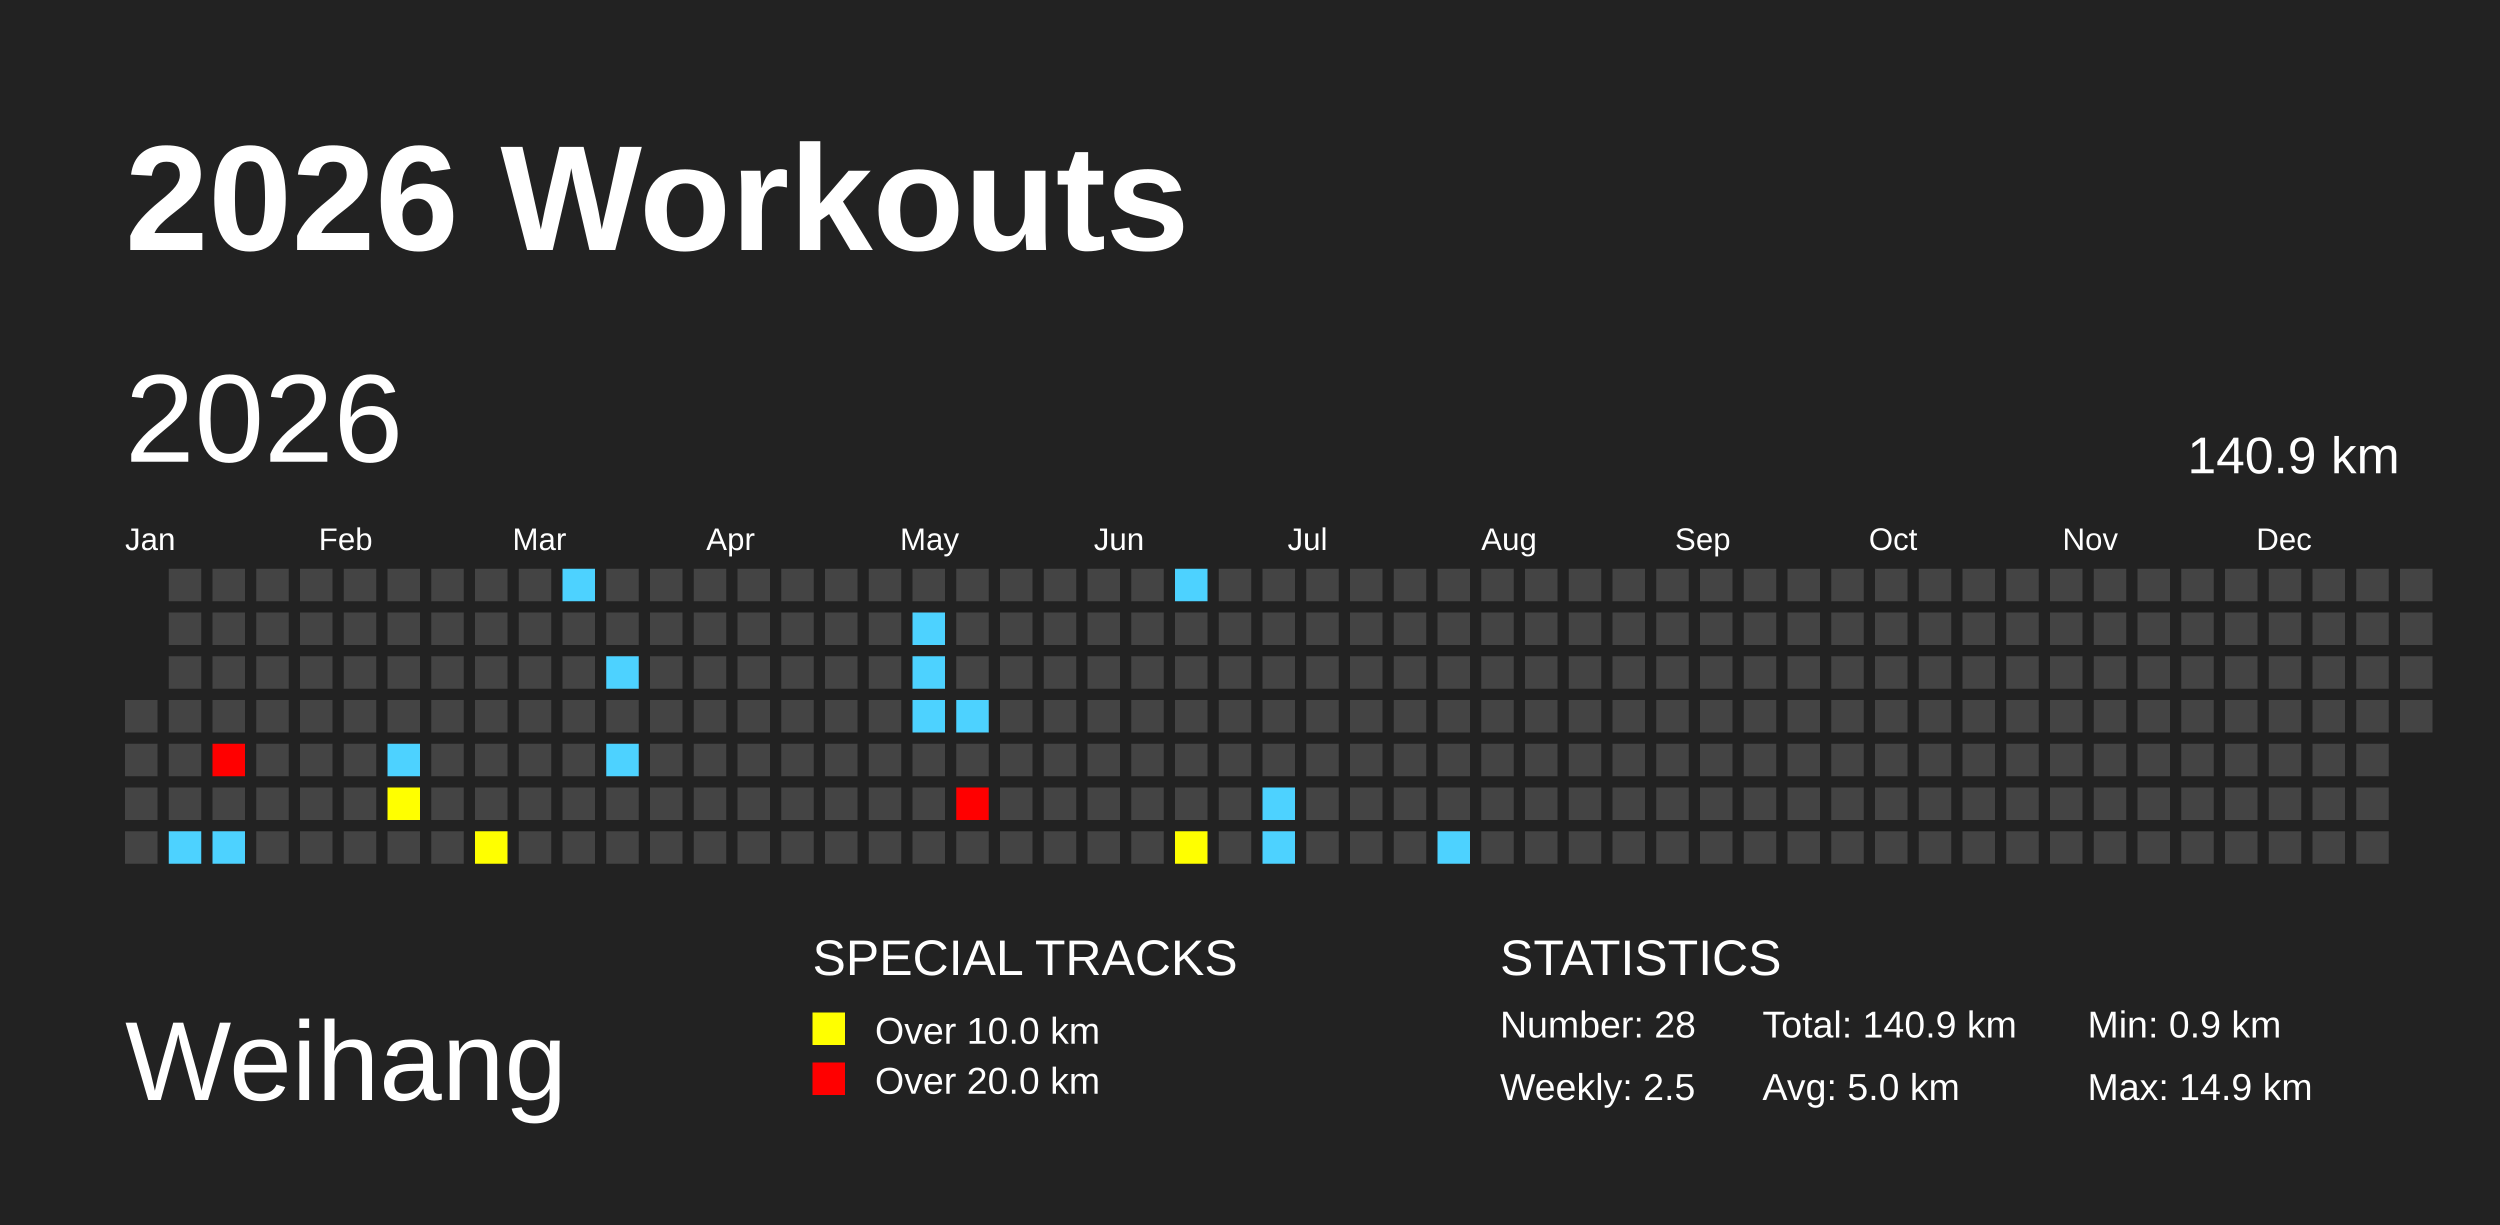
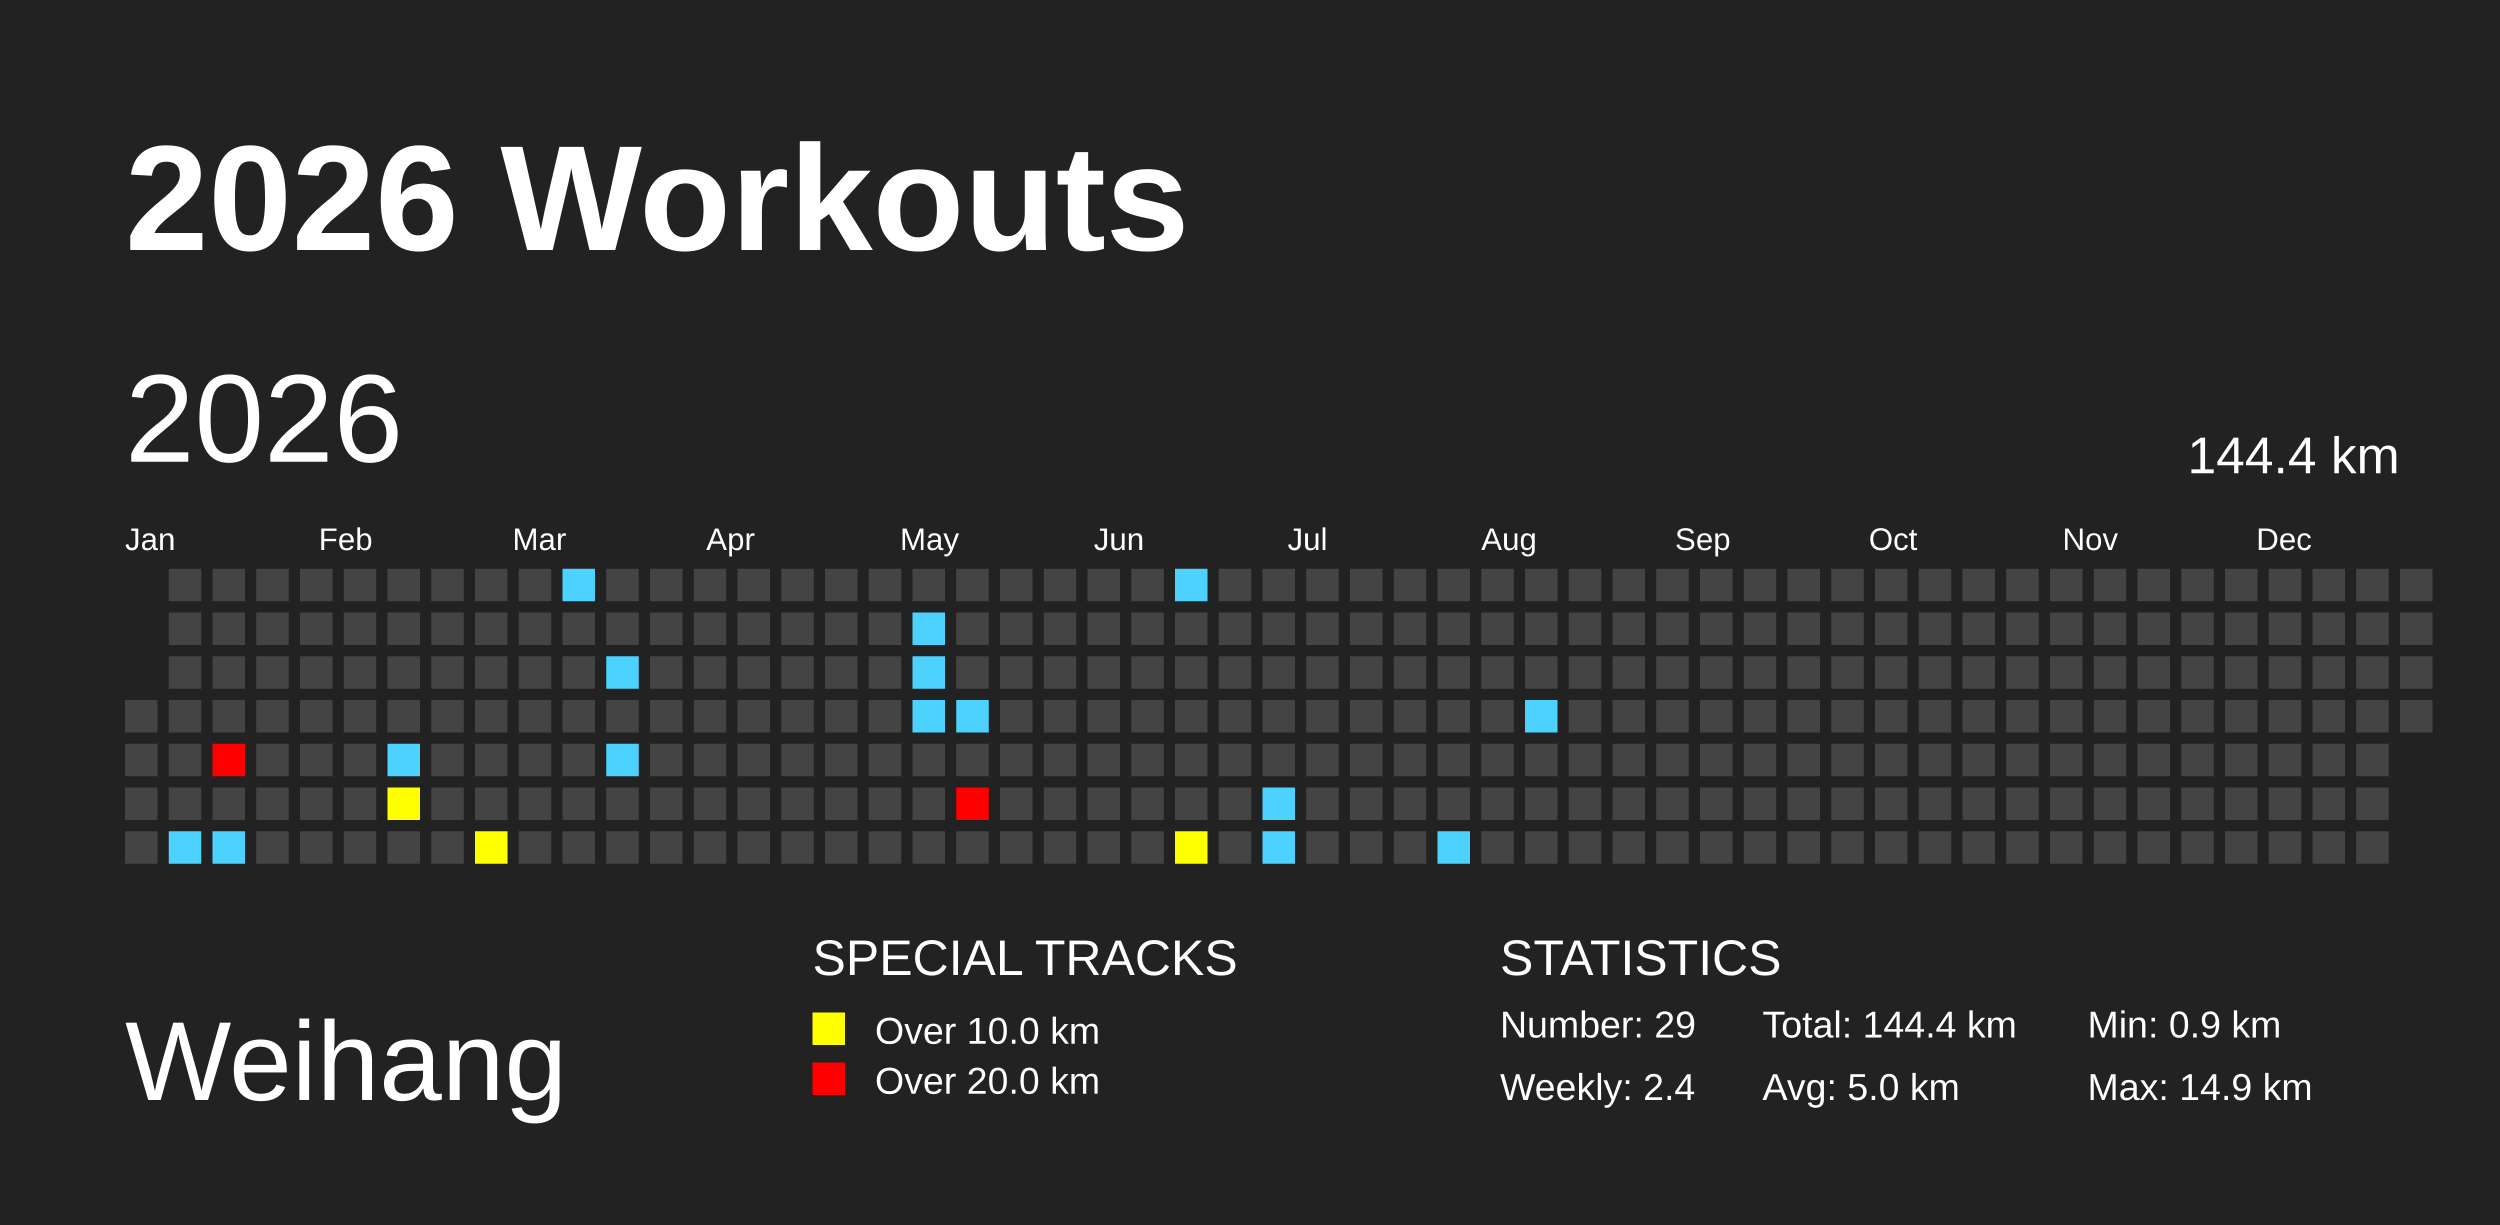
<svg xmlns="http://www.w3.org/2000/svg" baseProfile="full" height="98mm" version="1.1" viewBox="0,0,200,98" width="200mm">
  <defs />
  <rect fill="#222222" height="98" width="200" x="0" y="0" />
  <text fill="#FFFFFF" style="font-size:12px; font-family:Arial; font-weight:bold;" x="10" y="20">2026 Workouts</text>
  <text fill="#FFFFFF" style="font-size:9px; font-family:Arial" x="10" y="88">Weihang</text>
  <text fill="#FFFFFF" style="font-size:4px; font-family:Arial" x="65" y="78">SPECIAL TRACKS</text>
  <rect fill="yellow" height="2.6" width="2.6" x="65" y="81" />
  <text fill="#FFFFFF" style="font-size:3px; font-family:Arial" x="70" y="83.5">Over 10.0 km</text>
  <rect fill="red" height="2.6" width="2.6" x="65" y="85" />
  <text fill="#FFFFFF" style="font-size:3px; font-family:Arial" x="70" y="87.5">Over 20.0 km</text>
  <text fill="#FFFFFF" style="font-size:4px; font-family:Arial" x="120" y="78">STATISTICS</text>
-   <text fill="#FFFFFF" style="font-size:3px; font-family:Arial" x="120" y="83">Number: 28</text>
-   <text fill="#FFFFFF" style="font-size:3px; font-family:Arial" x="120" y="88">Weekly: 2.5</text>
-   <text fill="#FFFFFF" style="font-size:3px; font-family:Arial" x="141" y="83">Total: 140.9 km</text>
+   <text fill="#FFFFFF" style="font-size:3px; font-family:Arial" x="120" y="83">Number: 29</text>
+   <text fill="#FFFFFF" style="font-size:3px; font-family:Arial" x="120" y="88">Weekly: 2.4</text>
+   <text fill="#FFFFFF" style="font-size:3px; font-family:Arial" x="141" y="83">Total: 144.4 km</text>
  <text fill="#FFFFFF" style="font-size:3px; font-family:Arial" x="141" y="88">Avg: 5.0 km</text>
  <text fill="#FFFFFF" style="font-size:3px; font-family:Arial" x="167" y="83">Min: 0.9 km</text>
  <text fill="#FFFFFF" style="font-size:3px; font-family:Arial" x="167" y="88">Max: 14.9 km</text>
  <text dominant-baseline="hanging" fill="#FFFFFF" style="font-size:10.0px; font-family:Arial;" x="10" y="30">2026</text>
-   <text dominant-baseline="hanging" fill="#FFFFFF" style="font-size:4.125px; font-family:Arial;" x="175" y="35">140.9 km</text>
+   <text dominant-baseline="hanging" fill="#FFFFFF" style="font-size:4.125px; font-family:Arial;" x="175" y="35">144.4 km</text>
  <text fill="#FFFFFF" style="font-size:2.5px; font-family:Arial" x="10.0" y="44">Jan</text>
  <text fill="#FFFFFF" style="font-size:2.5px; font-family:Arial" x="25.5" y="44">Feb</text>
  <text fill="#FFFFFF" style="font-size:2.5px; font-family:Arial" x="41.0" y="44">Mar</text>
  <text fill="#FFFFFF" style="font-size:2.5px; font-family:Arial" x="56.5" y="44">Apr</text>
  <text fill="#FFFFFF" style="font-size:2.5px; font-family:Arial" x="72.0" y="44">May</text>
  <text fill="#FFFFFF" style="font-size:2.5px; font-family:Arial" x="87.5" y="44">Jun</text>
  <text fill="#FFFFFF" style="font-size:2.5px; font-family:Arial" x="103.0" y="44">Jul</text>
  <text fill="#FFFFFF" style="font-size:2.5px; font-family:Arial" x="118.5" y="44">Aug</text>
  <text fill="#FFFFFF" style="font-size:2.5px; font-family:Arial" x="134.0" y="44">Sep</text>
  <text fill="#FFFFFF" style="font-size:2.5px; font-family:Arial" x="149.5" y="44">Oct</text>
  <text fill="#FFFFFF" style="font-size:2.5px; font-family:Arial" x="165.0" y="44">Nov</text>
  <text fill="#FFFFFF" style="font-size:2.5px; font-family:Arial" x="180.5" y="44">Dec</text>
  <rect fill="#444444" height="2.6" width="2.6" x="10.0" y="56.0" />
  <rect fill="#444444" height="2.6" width="2.6" x="10.0" y="59.5" />
  <rect fill="#444444" height="2.6" width="2.6" x="10.0" y="63.0" />
  <rect fill="#444444" height="2.6" width="2.6" x="10.0" y="66.5" />
  <rect fill="#444444" height="2.6" width="2.6" x="13.5" y="45.5" />
  <rect fill="#444444" height="2.6" width="2.6" x="13.5" y="49.0" />
  <rect fill="#444444" height="2.6" width="2.6" x="13.5" y="52.5" />
  <rect fill="#444444" height="2.6" width="2.6" x="13.5" y="56.0" />
  <rect fill="#444444" height="2.6" width="2.6" x="13.5" y="59.5" />
  <rect fill="#444444" height="2.6" width="2.6" x="13.5" y="63.0" />
  <rect fill="#4DD2FF" height="2.6" width="2.6" x="13.5" y="66.5" />
  <rect fill="#444444" height="2.6" width="2.6" x="17.0" y="45.5" />
  <rect fill="#444444" height="2.6" width="2.6" x="17.0" y="49.0" />
  <rect fill="#444444" height="2.6" width="2.6" x="17.0" y="52.5" />
  <rect fill="#444444" height="2.6" width="2.6" x="17.0" y="56.0" />
  <rect fill="red" height="2.6" width="2.6" x="17.0" y="59.5" />
  <rect fill="#444444" height="2.6" width="2.6" x="17.0" y="63.0" />
  <rect fill="#4DD2FF" height="2.6" width="2.6" x="17.0" y="66.5" />
  <rect fill="#444444" height="2.6" width="2.6" x="20.5" y="45.5" />
  <rect fill="#444444" height="2.6" width="2.6" x="20.5" y="49.0" />
  <rect fill="#444444" height="2.6" width="2.6" x="20.5" y="52.5" />
  <rect fill="#444444" height="2.6" width="2.6" x="20.5" y="56.0" />
  <rect fill="#444444" height="2.6" width="2.6" x="20.5" y="59.5" />
  <rect fill="#444444" height="2.6" width="2.6" x="20.5" y="63.0" />
  <rect fill="#444444" height="2.6" width="2.6" x="20.5" y="66.5" />
  <rect fill="#444444" height="2.6" width="2.6" x="24.0" y="45.5" />
  <rect fill="#444444" height="2.6" width="2.6" x="24.0" y="49.0" />
  <rect fill="#444444" height="2.6" width="2.6" x="24.0" y="52.5" />
  <rect fill="#444444" height="2.6" width="2.6" x="24.0" y="56.0" />
  <rect fill="#444444" height="2.6" width="2.6" x="24.0" y="59.5" />
  <rect fill="#444444" height="2.6" width="2.6" x="24.0" y="63.0" />
  <rect fill="#444444" height="2.6" width="2.6" x="24.0" y="66.5" />
  <rect fill="#444444" height="2.6" width="2.6" x="27.5" y="45.5" />
  <rect fill="#444444" height="2.6" width="2.6" x="27.5" y="49.0" />
  <rect fill="#444444" height="2.6" width="2.6" x="27.5" y="52.5" />
  <rect fill="#444444" height="2.6" width="2.6" x="27.5" y="56.0" />
  <rect fill="#444444" height="2.6" width="2.6" x="27.5" y="59.5" />
  <rect fill="#444444" height="2.6" width="2.6" x="27.5" y="63.0" />
  <rect fill="#444444" height="2.6" width="2.6" x="27.5" y="66.5" />
  <rect fill="#444444" height="2.6" width="2.6" x="31.0" y="45.5" />
  <rect fill="#444444" height="2.6" width="2.6" x="31.0" y="49.0" />
  <rect fill="#444444" height="2.6" width="2.6" x="31.0" y="52.5" />
  <rect fill="#444444" height="2.6" width="2.6" x="31.0" y="56.0" />
  <rect fill="#4DD2FF" height="2.6" width="2.6" x="31.0" y="59.5" />
  <rect fill="yellow" height="2.6" width="2.6" x="31.0" y="63.0" />
  <rect fill="#444444" height="2.6" width="2.6" x="31.0" y="66.5" />
  <rect fill="#444444" height="2.6" width="2.6" x="34.5" y="45.5" />
  <rect fill="#444444" height="2.6" width="2.6" x="34.5" y="49.0" />
  <rect fill="#444444" height="2.6" width="2.6" x="34.5" y="52.5" />
  <rect fill="#444444" height="2.6" width="2.6" x="34.5" y="56.0" />
  <rect fill="#444444" height="2.6" width="2.6" x="34.5" y="59.5" />
  <rect fill="#444444" height="2.6" width="2.6" x="34.5" y="63.0" />
  <rect fill="#444444" height="2.6" width="2.6" x="34.5" y="66.5" />
  <rect fill="#444444" height="2.6" width="2.6" x="38.0" y="45.5" />
  <rect fill="#444444" height="2.6" width="2.6" x="38.0" y="49.0" />
  <rect fill="#444444" height="2.6" width="2.6" x="38.0" y="52.5" />
  <rect fill="#444444" height="2.6" width="2.6" x="38.0" y="56.0" />
  <rect fill="#444444" height="2.6" width="2.6" x="38.0" y="59.5" />
  <rect fill="#444444" height="2.6" width="2.6" x="38.0" y="63.0" />
  <rect fill="yellow" height="2.6" width="2.6" x="38.0" y="66.5" />
  <rect fill="#444444" height="2.6" width="2.6" x="41.5" y="45.5" />
  <rect fill="#444444" height="2.6" width="2.6" x="41.5" y="49.0" />
  <rect fill="#444444" height="2.6" width="2.6" x="41.5" y="52.5" />
  <rect fill="#444444" height="2.6" width="2.6" x="41.5" y="56.0" />
  <rect fill="#444444" height="2.6" width="2.6" x="41.5" y="59.5" />
  <rect fill="#444444" height="2.6" width="2.6" x="41.5" y="63.0" />
  <rect fill="#444444" height="2.6" width="2.6" x="41.5" y="66.5" />
  <rect fill="#4DD2FF" height="2.6" width="2.6" x="45.0" y="45.5" />
  <rect fill="#444444" height="2.6" width="2.6" x="45.0" y="49.0" />
  <rect fill="#444444" height="2.6" width="2.6" x="45.0" y="52.5" />
  <rect fill="#444444" height="2.6" width="2.6" x="45.0" y="56.0" />
  <rect fill="#444444" height="2.6" width="2.6" x="45.0" y="59.5" />
  <rect fill="#444444" height="2.6" width="2.6" x="45.0" y="63.0" />
  <rect fill="#444444" height="2.6" width="2.6" x="45.0" y="66.5" />
  <rect fill="#444444" height="2.6" width="2.6" x="48.5" y="45.5" />
  <rect fill="#444444" height="2.6" width="2.6" x="48.5" y="49.0" />
  <rect fill="#4DD2FF" height="2.6" width="2.6" x="48.5" y="52.5" />
  <rect fill="#444444" height="2.6" width="2.6" x="48.5" y="56.0" />
  <rect fill="#4DD2FF" height="2.6" width="2.6" x="48.5" y="59.5" />
  <rect fill="#444444" height="2.6" width="2.6" x="48.5" y="63.0" />
  <rect fill="#444444" height="2.6" width="2.6" x="48.5" y="66.5" />
  <rect fill="#444444" height="2.6" width="2.6" x="52.0" y="45.5" />
  <rect fill="#444444" height="2.6" width="2.6" x="52.0" y="49.0" />
  <rect fill="#444444" height="2.6" width="2.6" x="52.0" y="52.5" />
  <rect fill="#444444" height="2.6" width="2.6" x="52.0" y="56.0" />
  <rect fill="#444444" height="2.6" width="2.6" x="52.0" y="59.5" />
  <rect fill="#444444" height="2.6" width="2.6" x="52.0" y="63.0" />
  <rect fill="#444444" height="2.6" width="2.6" x="52.0" y="66.5" />
  <rect fill="#444444" height="2.6" width="2.6" x="55.5" y="45.5" />
  <rect fill="#444444" height="2.6" width="2.6" x="55.5" y="49.0" />
  <rect fill="#444444" height="2.6" width="2.6" x="55.5" y="52.5" />
  <rect fill="#444444" height="2.6" width="2.6" x="55.5" y="56.0" />
  <rect fill="#444444" height="2.6" width="2.6" x="55.5" y="59.5" />
  <rect fill="#444444" height="2.6" width="2.6" x="55.5" y="63.0" />
  <rect fill="#444444" height="2.6" width="2.6" x="55.5" y="66.5" />
  <rect fill="#444444" height="2.6" width="2.6" x="59.0" y="45.5" />
  <rect fill="#444444" height="2.6" width="2.6" x="59.0" y="49.0" />
  <rect fill="#444444" height="2.6" width="2.6" x="59.0" y="52.5" />
  <rect fill="#444444" height="2.6" width="2.6" x="59.0" y="56.0" />
  <rect fill="#444444" height="2.6" width="2.6" x="59.0" y="59.5" />
  <rect fill="#444444" height="2.6" width="2.6" x="59.0" y="63.0" />
  <rect fill="#444444" height="2.6" width="2.6" x="59.0" y="66.5" />
  <rect fill="#444444" height="2.6" width="2.6" x="62.5" y="45.5" />
  <rect fill="#444444" height="2.6" width="2.6" x="62.5" y="49.0" />
  <rect fill="#444444" height="2.6" width="2.6" x="62.5" y="52.5" />
  <rect fill="#444444" height="2.6" width="2.6" x="62.5" y="56.0" />
  <rect fill="#444444" height="2.6" width="2.6" x="62.5" y="59.5" />
  <rect fill="#444444" height="2.6" width="2.6" x="62.5" y="63.0" />
  <rect fill="#444444" height="2.6" width="2.6" x="62.5" y="66.5" />
  <rect fill="#444444" height="2.6" width="2.6" x="66.0" y="45.5" />
  <rect fill="#444444" height="2.6" width="2.6" x="66.0" y="49.0" />
  <rect fill="#444444" height="2.6" width="2.6" x="66.0" y="52.5" />
  <rect fill="#444444" height="2.6" width="2.6" x="66.0" y="56.0" />
  <rect fill="#444444" height="2.6" width="2.6" x="66.0" y="59.5" />
  <rect fill="#444444" height="2.6" width="2.6" x="66.0" y="63.0" />
  <rect fill="#444444" height="2.6" width="2.6" x="66.0" y="66.5" />
  <rect fill="#444444" height="2.6" width="2.6" x="69.5" y="45.5" />
  <rect fill="#444444" height="2.6" width="2.6" x="69.5" y="49.0" />
  <rect fill="#444444" height="2.6" width="2.6" x="69.5" y="52.5" />
  <rect fill="#444444" height="2.6" width="2.6" x="69.5" y="56.0" />
  <rect fill="#444444" height="2.6" width="2.6" x="69.5" y="59.5" />
  <rect fill="#444444" height="2.6" width="2.6" x="69.5" y="63.0" />
  <rect fill="#444444" height="2.6" width="2.6" x="69.5" y="66.5" />
  <rect fill="#444444" height="2.6" width="2.6" x="73.0" y="45.5" />
  <rect fill="#4DD2FF" height="2.6" width="2.6" x="73.0" y="49.0" />
  <rect fill="#4DD2FF" height="2.6" width="2.6" x="73.0" y="52.5" />
  <rect fill="#4DD2FF" height="2.6" width="2.6" x="73.0" y="56.0" />
  <rect fill="#444444" height="2.6" width="2.6" x="73.0" y="59.5" />
  <rect fill="#444444" height="2.6" width="2.6" x="73.0" y="63.0" />
  <rect fill="#444444" height="2.6" width="2.6" x="73.0" y="66.5" />
  <rect fill="#444444" height="2.6" width="2.6" x="76.5" y="45.5" />
  <rect fill="#444444" height="2.6" width="2.6" x="76.5" y="49.0" />
  <rect fill="#444444" height="2.6" width="2.6" x="76.5" y="52.5" />
  <rect fill="#4DD2FF" height="2.6" width="2.6" x="76.5" y="56.0" />
  <rect fill="#444444" height="2.6" width="2.6" x="76.5" y="59.5" />
  <rect fill="red" height="2.6" width="2.6" x="76.5" y="63.0" />
  <rect fill="#444444" height="2.6" width="2.6" x="76.5" y="66.5" />
  <rect fill="#444444" height="2.6" width="2.6" x="80.0" y="45.5" />
  <rect fill="#444444" height="2.6" width="2.6" x="80.0" y="49.0" />
  <rect fill="#444444" height="2.6" width="2.6" x="80.0" y="52.5" />
  <rect fill="#444444" height="2.6" width="2.6" x="80.0" y="56.0" />
  <rect fill="#444444" height="2.6" width="2.6" x="80.0" y="59.5" />
  <rect fill="#444444" height="2.6" width="2.6" x="80.0" y="63.0" />
  <rect fill="#444444" height="2.6" width="2.6" x="80.0" y="66.5" />
  <rect fill="#444444" height="2.6" width="2.6" x="83.5" y="45.5" />
  <rect fill="#444444" height="2.6" width="2.6" x="83.5" y="49.0" />
  <rect fill="#444444" height="2.6" width="2.6" x="83.5" y="52.5" />
  <rect fill="#444444" height="2.6" width="2.6" x="83.5" y="56.0" />
  <rect fill="#444444" height="2.6" width="2.6" x="83.5" y="59.5" />
  <rect fill="#444444" height="2.6" width="2.6" x="83.5" y="63.0" />
  <rect fill="#444444" height="2.6" width="2.6" x="83.5" y="66.5" />
  <rect fill="#444444" height="2.6" width="2.6" x="87.0" y="45.5" />
  <rect fill="#444444" height="2.6" width="2.6" x="87.0" y="49.0" />
  <rect fill="#444444" height="2.6" width="2.6" x="87.0" y="52.5" />
  <rect fill="#444444" height="2.6" width="2.6" x="87.0" y="56.0" />
  <rect fill="#444444" height="2.6" width="2.6" x="87.0" y="59.5" />
  <rect fill="#444444" height="2.6" width="2.6" x="87.0" y="63.0" />
  <rect fill="#444444" height="2.6" width="2.6" x="87.0" y="66.5" />
  <rect fill="#444444" height="2.6" width="2.6" x="90.5" y="45.5" />
  <rect fill="#444444" height="2.6" width="2.6" x="90.5" y="49.0" />
  <rect fill="#444444" height="2.6" width="2.6" x="90.5" y="52.5" />
  <rect fill="#444444" height="2.6" width="2.6" x="90.5" y="56.0" />
  <rect fill="#444444" height="2.6" width="2.6" x="90.5" y="59.5" />
  <rect fill="#444444" height="2.6" width="2.6" x="90.5" y="63.0" />
  <rect fill="#444444" height="2.6" width="2.6" x="90.5" y="66.5" />
  <rect fill="#4DD2FF" height="2.6" width="2.6" x="94.0" y="45.5" />
  <rect fill="#444444" height="2.6" width="2.6" x="94.0" y="49.0" />
  <rect fill="#444444" height="2.6" width="2.6" x="94.0" y="52.5" />
  <rect fill="#444444" height="2.6" width="2.6" x="94.0" y="56.0" />
  <rect fill="#444444" height="2.6" width="2.6" x="94.0" y="59.5" />
  <rect fill="#444444" height="2.6" width="2.6" x="94.0" y="63.0" />
  <rect fill="yellow" height="2.6" width="2.6" x="94.0" y="66.5" />
  <rect fill="#444444" height="2.6" width="2.6" x="97.5" y="45.5" />
  <rect fill="#444444" height="2.6" width="2.6" x="97.5" y="49.0" />
  <rect fill="#444444" height="2.6" width="2.6" x="97.5" y="52.5" />
  <rect fill="#444444" height="2.6" width="2.6" x="97.5" y="56.0" />
  <rect fill="#444444" height="2.6" width="2.6" x="97.5" y="59.5" />
  <rect fill="#444444" height="2.6" width="2.6" x="97.5" y="63.0" />
  <rect fill="#444444" height="2.6" width="2.6" x="97.5" y="66.5" />
  <rect fill="#444444" height="2.6" width="2.6" x="101.0" y="45.5" />
  <rect fill="#444444" height="2.6" width="2.6" x="101.0" y="49.0" />
  <rect fill="#444444" height="2.6" width="2.6" x="101.0" y="52.5" />
  <rect fill="#444444" height="2.6" width="2.6" x="101.0" y="56.0" />
  <rect fill="#444444" height="2.6" width="2.6" x="101.0" y="59.5" />
  <rect fill="#4DD2FF" height="2.6" width="2.6" x="101.0" y="63.0" />
  <rect fill="#4DD2FF" height="2.6" width="2.6" x="101.0" y="66.5" />
  <rect fill="#444444" height="2.6" width="2.6" x="104.5" y="45.5" />
  <rect fill="#444444" height="2.6" width="2.6" x="104.5" y="49.0" />
  <rect fill="#444444" height="2.6" width="2.6" x="104.5" y="52.5" />
  <rect fill="#444444" height="2.6" width="2.6" x="104.5" y="56.0" />
  <rect fill="#444444" height="2.6" width="2.6" x="104.5" y="59.5" />
  <rect fill="#444444" height="2.6" width="2.6" x="104.5" y="63.0" />
  <rect fill="#444444" height="2.6" width="2.6" x="104.5" y="66.5" />
  <rect fill="#444444" height="2.6" width="2.6" x="108.0" y="45.5" />
  <rect fill="#444444" height="2.6" width="2.6" x="108.0" y="49.0" />
  <rect fill="#444444" height="2.6" width="2.6" x="108.0" y="52.5" />
  <rect fill="#444444" height="2.6" width="2.6" x="108.0" y="56.0" />
  <rect fill="#444444" height="2.6" width="2.6" x="108.0" y="59.5" />
  <rect fill="#444444" height="2.6" width="2.6" x="108.0" y="63.0" />
  <rect fill="#444444" height="2.6" width="2.6" x="108.0" y="66.5" />
  <rect fill="#444444" height="2.6" width="2.6" x="111.5" y="45.5" />
  <rect fill="#444444" height="2.6" width="2.6" x="111.5" y="49.0" />
  <rect fill="#444444" height="2.6" width="2.6" x="111.5" y="52.5" />
  <rect fill="#444444" height="2.6" width="2.6" x="111.5" y="56.0" />
  <rect fill="#444444" height="2.6" width="2.6" x="111.5" y="59.5" />
  <rect fill="#444444" height="2.6" width="2.6" x="111.5" y="63.0" />
  <rect fill="#444444" height="2.6" width="2.6" x="111.5" y="66.5" />
  <rect fill="#444444" height="2.6" width="2.6" x="115.0" y="45.5" />
  <rect fill="#444444" height="2.6" width="2.6" x="115.0" y="49.0" />
  <rect fill="#444444" height="2.6" width="2.6" x="115.0" y="52.5" />
  <rect fill="#444444" height="2.6" width="2.6" x="115.0" y="56.0" />
  <rect fill="#444444" height="2.6" width="2.6" x="115.0" y="59.5" />
  <rect fill="#444444" height="2.6" width="2.6" x="115.0" y="63.0" />
  <rect fill="#4DD2FF" height="2.6" width="2.6" x="115.0" y="66.5" />
  <rect fill="#444444" height="2.6" width="2.6" x="118.5" y="45.5" />
  <rect fill="#444444" height="2.6" width="2.6" x="118.5" y="49.0" />
  <rect fill="#444444" height="2.6" width="2.6" x="118.5" y="52.5" />
  <rect fill="#444444" height="2.6" width="2.6" x="118.5" y="56.0" />
  <rect fill="#444444" height="2.6" width="2.6" x="118.5" y="59.5" />
  <rect fill="#444444" height="2.6" width="2.6" x="118.5" y="63.0" />
  <rect fill="#444444" height="2.6" width="2.6" x="118.5" y="66.5" />
  <rect fill="#444444" height="2.6" width="2.6" x="122.0" y="45.5" />
  <rect fill="#444444" height="2.6" width="2.6" x="122.0" y="49.0" />
  <rect fill="#444444" height="2.6" width="2.6" x="122.0" y="52.5" />
-   <rect fill="#444444" height="2.6" width="2.6" x="122.0" y="56.0" />
+   <rect fill="#4DD2FF" height="2.6" width="2.6" x="122.0" y="56.0" />
  <rect fill="#444444" height="2.6" width="2.6" x="122.0" y="59.5" />
  <rect fill="#444444" height="2.6" width="2.6" x="122.0" y="63.0" />
  <rect fill="#444444" height="2.6" width="2.6" x="122.0" y="66.5" />
  <rect fill="#444444" height="2.6" width="2.6" x="125.5" y="45.5" />
  <rect fill="#444444" height="2.6" width="2.6" x="125.5" y="49.0" />
  <rect fill="#444444" height="2.6" width="2.6" x="125.5" y="52.5" />
  <rect fill="#444444" height="2.6" width="2.6" x="125.5" y="56.0" />
  <rect fill="#444444" height="2.6" width="2.6" x="125.5" y="59.5" />
  <rect fill="#444444" height="2.6" width="2.6" x="125.5" y="63.0" />
  <rect fill="#444444" height="2.6" width="2.6" x="125.5" y="66.5" />
  <rect fill="#444444" height="2.6" width="2.6" x="129.0" y="45.5" />
  <rect fill="#444444" height="2.6" width="2.6" x="129.0" y="49.0" />
  <rect fill="#444444" height="2.6" width="2.6" x="129.0" y="52.5" />
  <rect fill="#444444" height="2.6" width="2.6" x="129.0" y="56.0" />
  <rect fill="#444444" height="2.6" width="2.6" x="129.0" y="59.5" />
  <rect fill="#444444" height="2.6" width="2.6" x="129.0" y="63.0" />
  <rect fill="#444444" height="2.6" width="2.6" x="129.0" y="66.5" />
  <rect fill="#444444" height="2.6" width="2.6" x="132.5" y="45.5" />
  <rect fill="#444444" height="2.6" width="2.6" x="132.5" y="49.0" />
  <rect fill="#444444" height="2.6" width="2.6" x="132.5" y="52.5" />
  <rect fill="#444444" height="2.6" width="2.6" x="132.5" y="56.0" />
  <rect fill="#444444" height="2.6" width="2.6" x="132.5" y="59.5" />
  <rect fill="#444444" height="2.6" width="2.6" x="132.5" y="63.0" />
  <rect fill="#444444" height="2.6" width="2.6" x="132.5" y="66.5" />
  <rect fill="#444444" height="2.6" width="2.6" x="136.0" y="45.5" />
  <rect fill="#444444" height="2.6" width="2.6" x="136.0" y="49.0" />
  <rect fill="#444444" height="2.6" width="2.6" x="136.0" y="52.5" />
  <rect fill="#444444" height="2.6" width="2.6" x="136.0" y="56.0" />
  <rect fill="#444444" height="2.6" width="2.6" x="136.0" y="59.5" />
  <rect fill="#444444" height="2.6" width="2.6" x="136.0" y="63.0" />
  <rect fill="#444444" height="2.6" width="2.6" x="136.0" y="66.5" />
  <rect fill="#444444" height="2.6" width="2.6" x="139.5" y="45.5" />
  <rect fill="#444444" height="2.6" width="2.6" x="139.5" y="49.0" />
  <rect fill="#444444" height="2.6" width="2.6" x="139.5" y="52.5" />
  <rect fill="#444444" height="2.6" width="2.6" x="139.5" y="56.0" />
  <rect fill="#444444" height="2.6" width="2.6" x="139.5" y="59.5" />
  <rect fill="#444444" height="2.6" width="2.6" x="139.5" y="63.0" />
  <rect fill="#444444" height="2.6" width="2.6" x="139.5" y="66.5" />
  <rect fill="#444444" height="2.6" width="2.6" x="143.0" y="45.5" />
  <rect fill="#444444" height="2.6" width="2.6" x="143.0" y="49.0" />
  <rect fill="#444444" height="2.6" width="2.6" x="143.0" y="52.5" />
  <rect fill="#444444" height="2.6" width="2.6" x="143.0" y="56.0" />
  <rect fill="#444444" height="2.6" width="2.6" x="143.0" y="59.5" />
  <rect fill="#444444" height="2.6" width="2.6" x="143.0" y="63.0" />
  <rect fill="#444444" height="2.6" width="2.6" x="143.0" y="66.5" />
  <rect fill="#444444" height="2.6" width="2.6" x="146.5" y="45.5" />
  <rect fill="#444444" height="2.6" width="2.6" x="146.5" y="49.0" />
  <rect fill="#444444" height="2.6" width="2.6" x="146.5" y="52.5" />
  <rect fill="#444444" height="2.6" width="2.6" x="146.5" y="56.0" />
  <rect fill="#444444" height="2.6" width="2.6" x="146.5" y="59.5" />
  <rect fill="#444444" height="2.6" width="2.6" x="146.5" y="63.0" />
  <rect fill="#444444" height="2.6" width="2.6" x="146.5" y="66.5" />
  <rect fill="#444444" height="2.6" width="2.6" x="150.0" y="45.5" />
  <rect fill="#444444" height="2.6" width="2.6" x="150.0" y="49.0" />
  <rect fill="#444444" height="2.6" width="2.6" x="150.0" y="52.5" />
  <rect fill="#444444" height="2.6" width="2.6" x="150.0" y="56.0" />
  <rect fill="#444444" height="2.6" width="2.6" x="150.0" y="59.5" />
  <rect fill="#444444" height="2.6" width="2.6" x="150.0" y="63.0" />
  <rect fill="#444444" height="2.6" width="2.6" x="150.0" y="66.5" />
  <rect fill="#444444" height="2.6" width="2.6" x="153.5" y="45.5" />
  <rect fill="#444444" height="2.6" width="2.6" x="153.5" y="49.0" />
  <rect fill="#444444" height="2.6" width="2.6" x="153.5" y="52.5" />
  <rect fill="#444444" height="2.6" width="2.6" x="153.5" y="56.0" />
  <rect fill="#444444" height="2.6" width="2.6" x="153.5" y="59.5" />
  <rect fill="#444444" height="2.6" width="2.6" x="153.5" y="63.0" />
  <rect fill="#444444" height="2.6" width="2.6" x="153.5" y="66.5" />
  <rect fill="#444444" height="2.6" width="2.6" x="157.0" y="45.5" />
  <rect fill="#444444" height="2.6" width="2.6" x="157.0" y="49.0" />
  <rect fill="#444444" height="2.6" width="2.6" x="157.0" y="52.5" />
  <rect fill="#444444" height="2.6" width="2.6" x="157.0" y="56.0" />
  <rect fill="#444444" height="2.6" width="2.6" x="157.0" y="59.5" />
  <rect fill="#444444" height="2.6" width="2.6" x="157.0" y="63.0" />
  <rect fill="#444444" height="2.6" width="2.6" x="157.0" y="66.5" />
  <rect fill="#444444" height="2.6" width="2.6" x="160.5" y="45.5" />
  <rect fill="#444444" height="2.6" width="2.6" x="160.5" y="49.0" />
  <rect fill="#444444" height="2.6" width="2.6" x="160.5" y="52.5" />
  <rect fill="#444444" height="2.6" width="2.6" x="160.5" y="56.0" />
  <rect fill="#444444" height="2.6" width="2.6" x="160.5" y="59.5" />
  <rect fill="#444444" height="2.6" width="2.6" x="160.5" y="63.0" />
  <rect fill="#444444" height="2.6" width="2.6" x="160.5" y="66.5" />
  <rect fill="#444444" height="2.6" width="2.6" x="164.0" y="45.5" />
  <rect fill="#444444" height="2.6" width="2.6" x="164.0" y="49.0" />
  <rect fill="#444444" height="2.6" width="2.6" x="164.0" y="52.5" />
  <rect fill="#444444" height="2.6" width="2.6" x="164.0" y="56.0" />
  <rect fill="#444444" height="2.6" width="2.6" x="164.0" y="59.5" />
  <rect fill="#444444" height="2.6" width="2.6" x="164.0" y="63.0" />
  <rect fill="#444444" height="2.6" width="2.6" x="164.0" y="66.5" />
  <rect fill="#444444" height="2.6" width="2.6" x="167.5" y="45.5" />
  <rect fill="#444444" height="2.6" width="2.6" x="167.5" y="49.0" />
  <rect fill="#444444" height="2.6" width="2.6" x="167.5" y="52.5" />
  <rect fill="#444444" height="2.6" width="2.6" x="167.5" y="56.0" />
  <rect fill="#444444" height="2.6" width="2.6" x="167.5" y="59.5" />
  <rect fill="#444444" height="2.6" width="2.6" x="167.5" y="63.0" />
  <rect fill="#444444" height="2.6" width="2.6" x="167.5" y="66.5" />
  <rect fill="#444444" height="2.6" width="2.6" x="171.0" y="45.5" />
  <rect fill="#444444" height="2.6" width="2.6" x="171.0" y="49.0" />
  <rect fill="#444444" height="2.6" width="2.6" x="171.0" y="52.5" />
  <rect fill="#444444" height="2.6" width="2.6" x="171.0" y="56.0" />
  <rect fill="#444444" height="2.6" width="2.6" x="171.0" y="59.5" />
  <rect fill="#444444" height="2.6" width="2.6" x="171.0" y="63.0" />
  <rect fill="#444444" height="2.6" width="2.6" x="171.0" y="66.5" />
  <rect fill="#444444" height="2.6" width="2.6" x="174.5" y="45.5" />
  <rect fill="#444444" height="2.6" width="2.6" x="174.5" y="49.0" />
  <rect fill="#444444" height="2.6" width="2.6" x="174.5" y="52.5" />
  <rect fill="#444444" height="2.6" width="2.6" x="174.5" y="56.0" />
  <rect fill="#444444" height="2.6" width="2.6" x="174.5" y="59.5" />
  <rect fill="#444444" height="2.6" width="2.6" x="174.5" y="63.0" />
  <rect fill="#444444" height="2.6" width="2.6" x="174.5" y="66.5" />
  <rect fill="#444444" height="2.6" width="2.6" x="178.0" y="45.5" />
  <rect fill="#444444" height="2.6" width="2.6" x="178.0" y="49.0" />
  <rect fill="#444444" height="2.6" width="2.6" x="178.0" y="52.5" />
  <rect fill="#444444" height="2.6" width="2.6" x="178.0" y="56.0" />
  <rect fill="#444444" height="2.6" width="2.6" x="178.0" y="59.5" />
  <rect fill="#444444" height="2.6" width="2.6" x="178.0" y="63.0" />
  <rect fill="#444444" height="2.6" width="2.6" x="178.0" y="66.5" />
  <rect fill="#444444" height="2.6" width="2.6" x="181.5" y="45.5" />
  <rect fill="#444444" height="2.6" width="2.6" x="181.5" y="49.0" />
  <rect fill="#444444" height="2.6" width="2.6" x="181.5" y="52.5" />
  <rect fill="#444444" height="2.6" width="2.6" x="181.5" y="56.0" />
  <rect fill="#444444" height="2.6" width="2.6" x="181.5" y="59.5" />
  <rect fill="#444444" height="2.6" width="2.6" x="181.5" y="63.0" />
  <rect fill="#444444" height="2.6" width="2.6" x="181.5" y="66.5" />
  <rect fill="#444444" height="2.6" width="2.6" x="185.0" y="45.5" />
  <rect fill="#444444" height="2.6" width="2.6" x="185.0" y="49.0" />
  <rect fill="#444444" height="2.6" width="2.6" x="185.0" y="52.5" />
  <rect fill="#444444" height="2.6" width="2.6" x="185.0" y="56.0" />
  <rect fill="#444444" height="2.6" width="2.6" x="185.0" y="59.5" />
  <rect fill="#444444" height="2.6" width="2.6" x="185.0" y="63.0" />
  <rect fill="#444444" height="2.6" width="2.6" x="185.0" y="66.5" />
  <rect fill="#444444" height="2.6" width="2.6" x="188.5" y="45.5" />
  <rect fill="#444444" height="2.6" width="2.6" x="188.5" y="49.0" />
  <rect fill="#444444" height="2.6" width="2.6" x="188.5" y="52.5" />
  <rect fill="#444444" height="2.6" width="2.6" x="188.5" y="56.0" />
  <rect fill="#444444" height="2.6" width="2.6" x="188.5" y="59.5" />
  <rect fill="#444444" height="2.6" width="2.6" x="188.5" y="63.0" />
  <rect fill="#444444" height="2.6" width="2.6" x="188.5" y="66.5" />
  <rect fill="#444444" height="2.6" width="2.6" x="192.0" y="45.5" />
  <rect fill="#444444" height="2.6" width="2.6" x="192.0" y="49.0" />
  <rect fill="#444444" height="2.6" width="2.6" x="192.0" y="52.5" />
  <rect fill="#444444" height="2.6" width="2.6" x="192.0" y="56.0" />
</svg>
